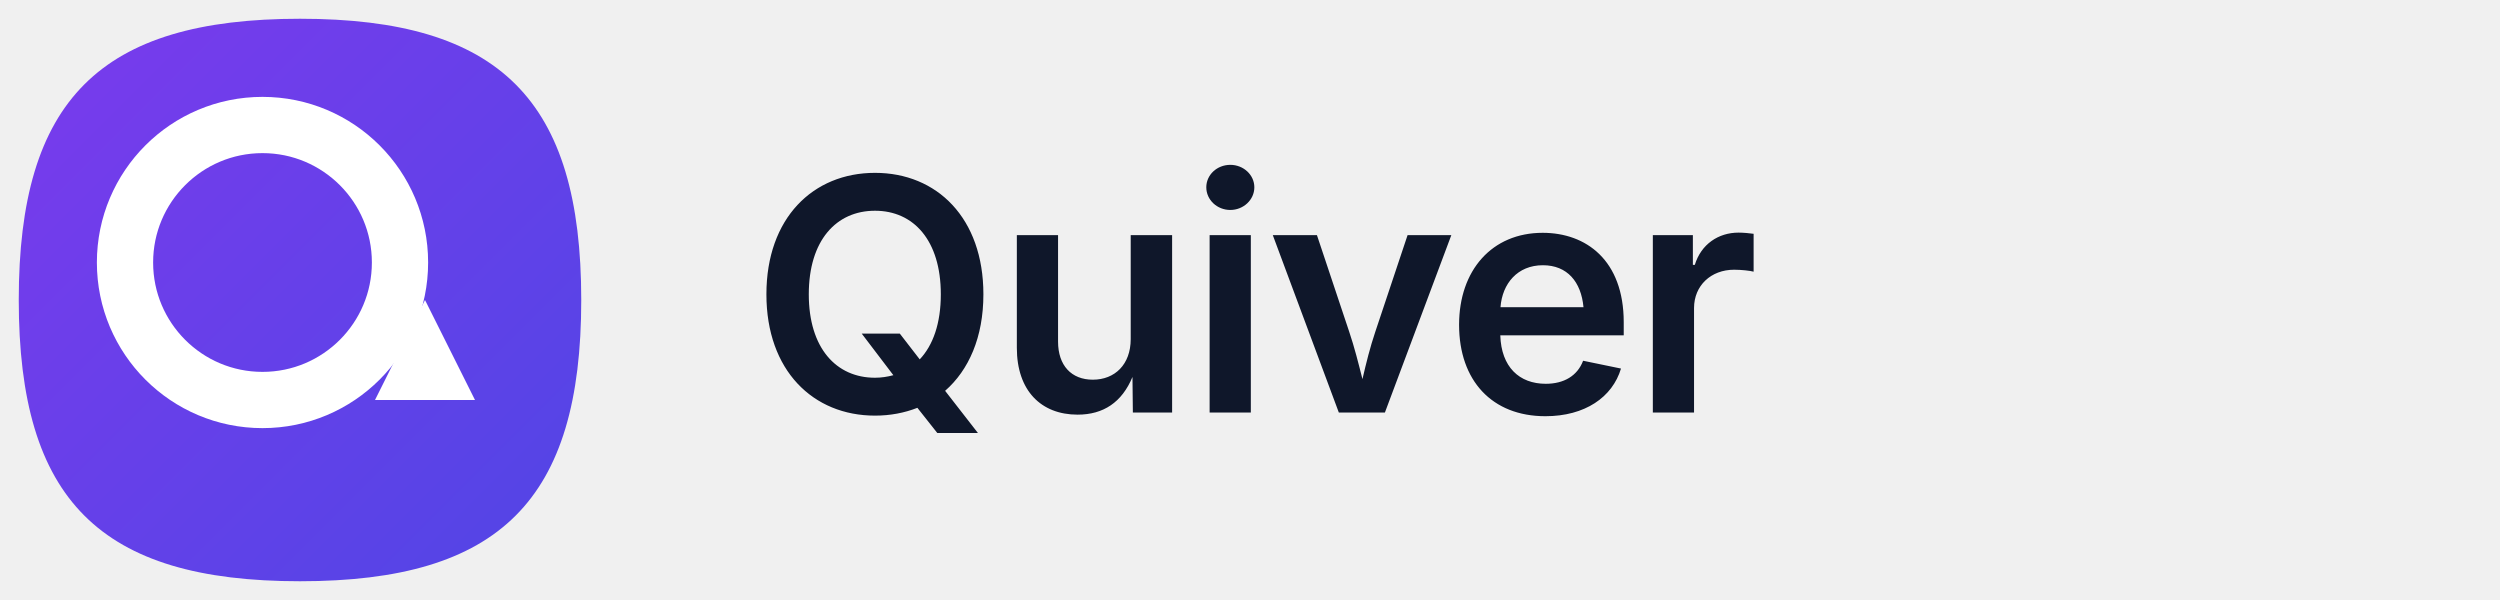
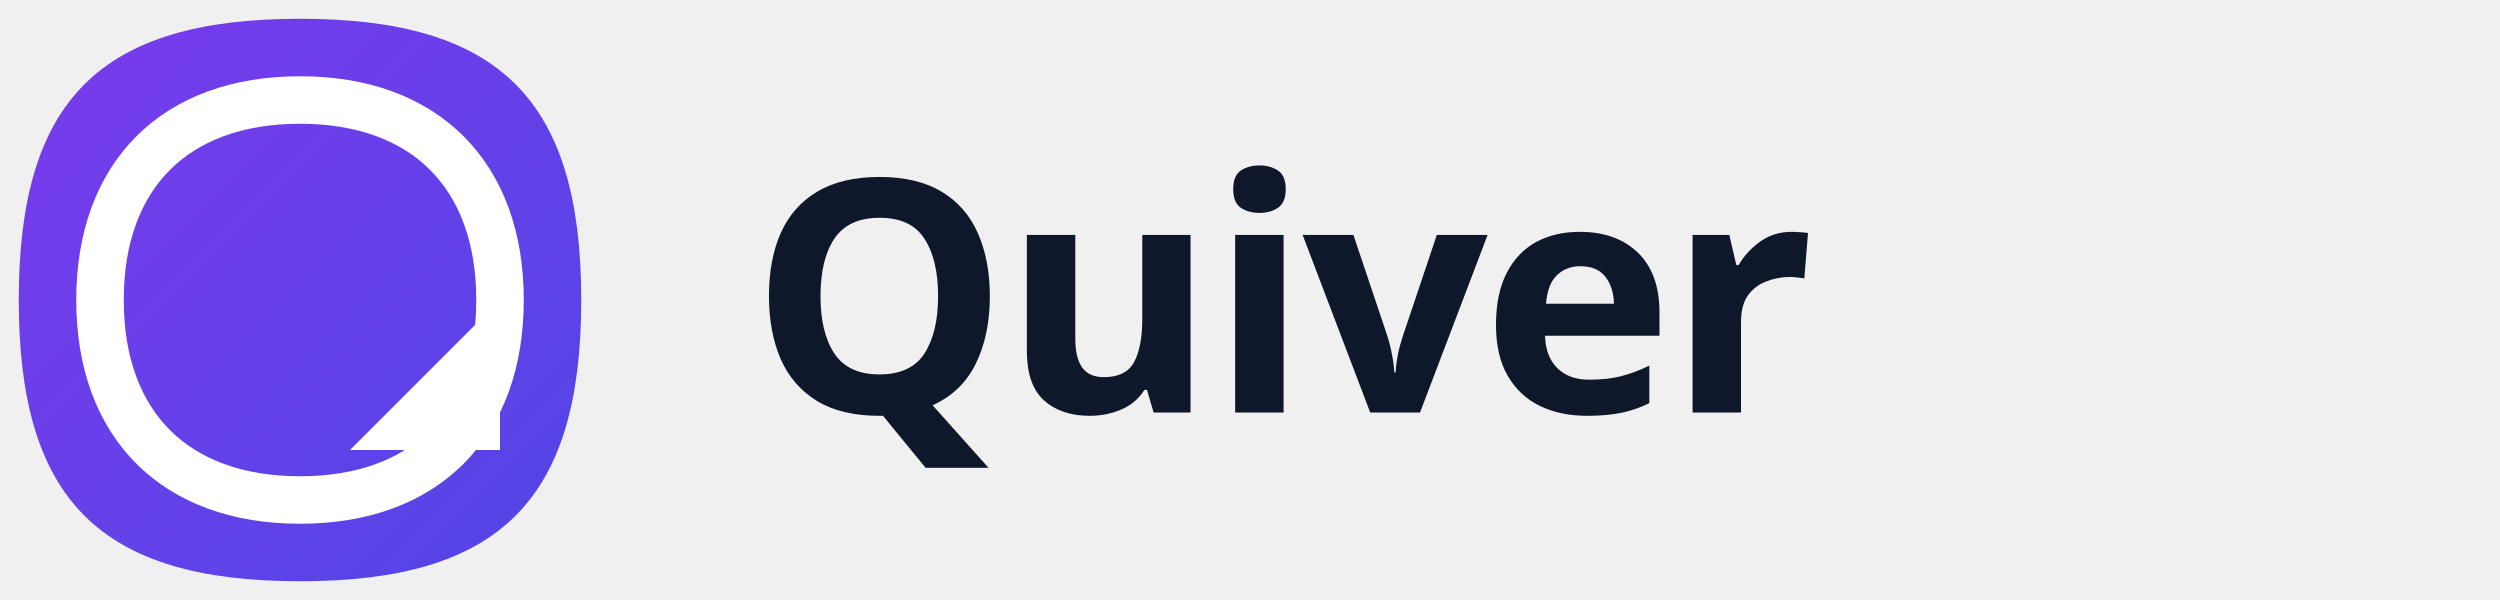
<svg xmlns="http://www.w3.org/2000/svg" viewBox="0 0 200 48" fill="none" aria-label="Quiver">
  <defs>
    <linearGradient id="quiver-grad-l" x1="0" y1="0" x2="48" y2="48" gradientUnits="userSpaceOnUse">
      <stop offset="0%" stop-color="#7C3AED" />
      <stop offset="100%" stop-color="#4F46E5" />
    </linearGradient>
  </defs>
  <g>
    <path d="M 24 1.5 C 8 1.5 1.5 8 1.5 24 C 1.5 40 8 46.5 24 46.5 C 40 46.5 46.5 40 46.5 24 C 46.5 8 40 1.5 24 1.5 Z" fill="url(#quiver-grad-l)" />
-     <circle cx="21" cy="21" r="11" stroke="white" stroke-width="4.5" fill="none" />
-     <path d="M 30 32 L 38 32 L 34 24 Z" fill="white" />
+     <path d="M 24 8 C 14 8 8 14 8 24 C 8 34 14 40 24 40 C 34 40 40 34 40 24 C 40 14 34 8 24 8 Z" stroke="white" stroke-width="3.8" fill="none" />
+     <path d="M 28 36 L 40 36 L 40 24 Z" fill="white" />
  </g>
-   <text x="60" y="33" font-family="Inter, system-ui, sans-serif" font-size="26" font-weight="600" fill="#0F172A" letter-spacing="-0.5">Quiver</text>
+   <text x="60" y="33" font-family="Sora, system-ui, sans-serif" font-size="26" font-weight="700" fill="#0F172A" letter-spacing="-0.5">Quiver</text>
</svg>
